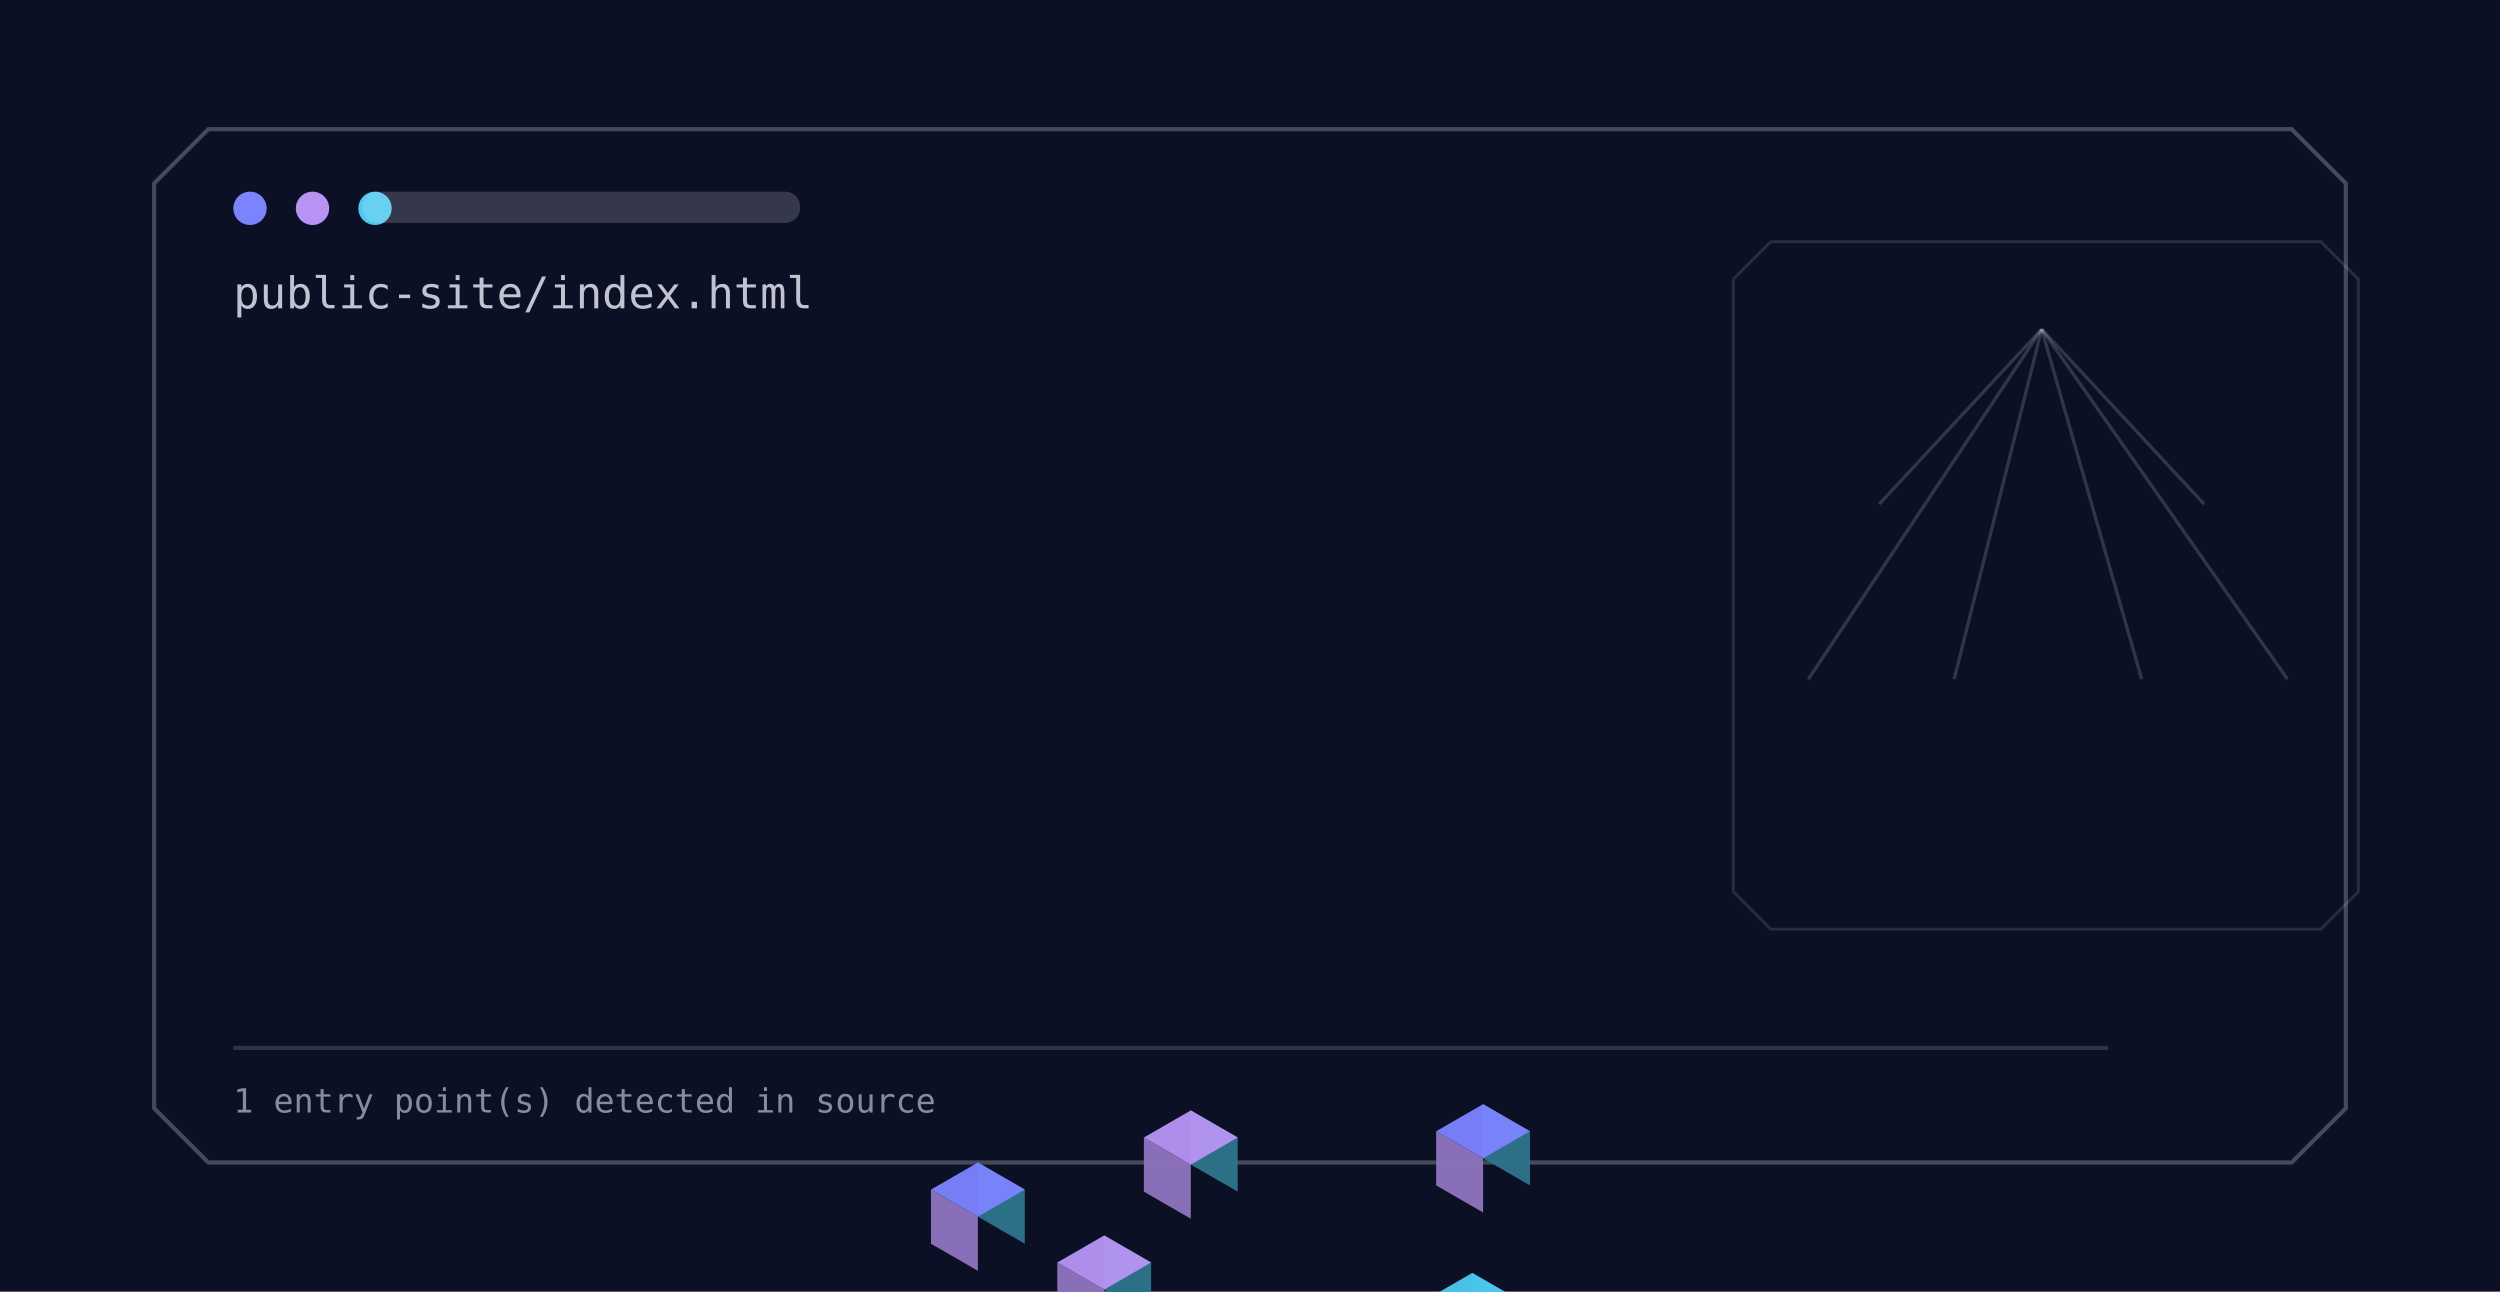
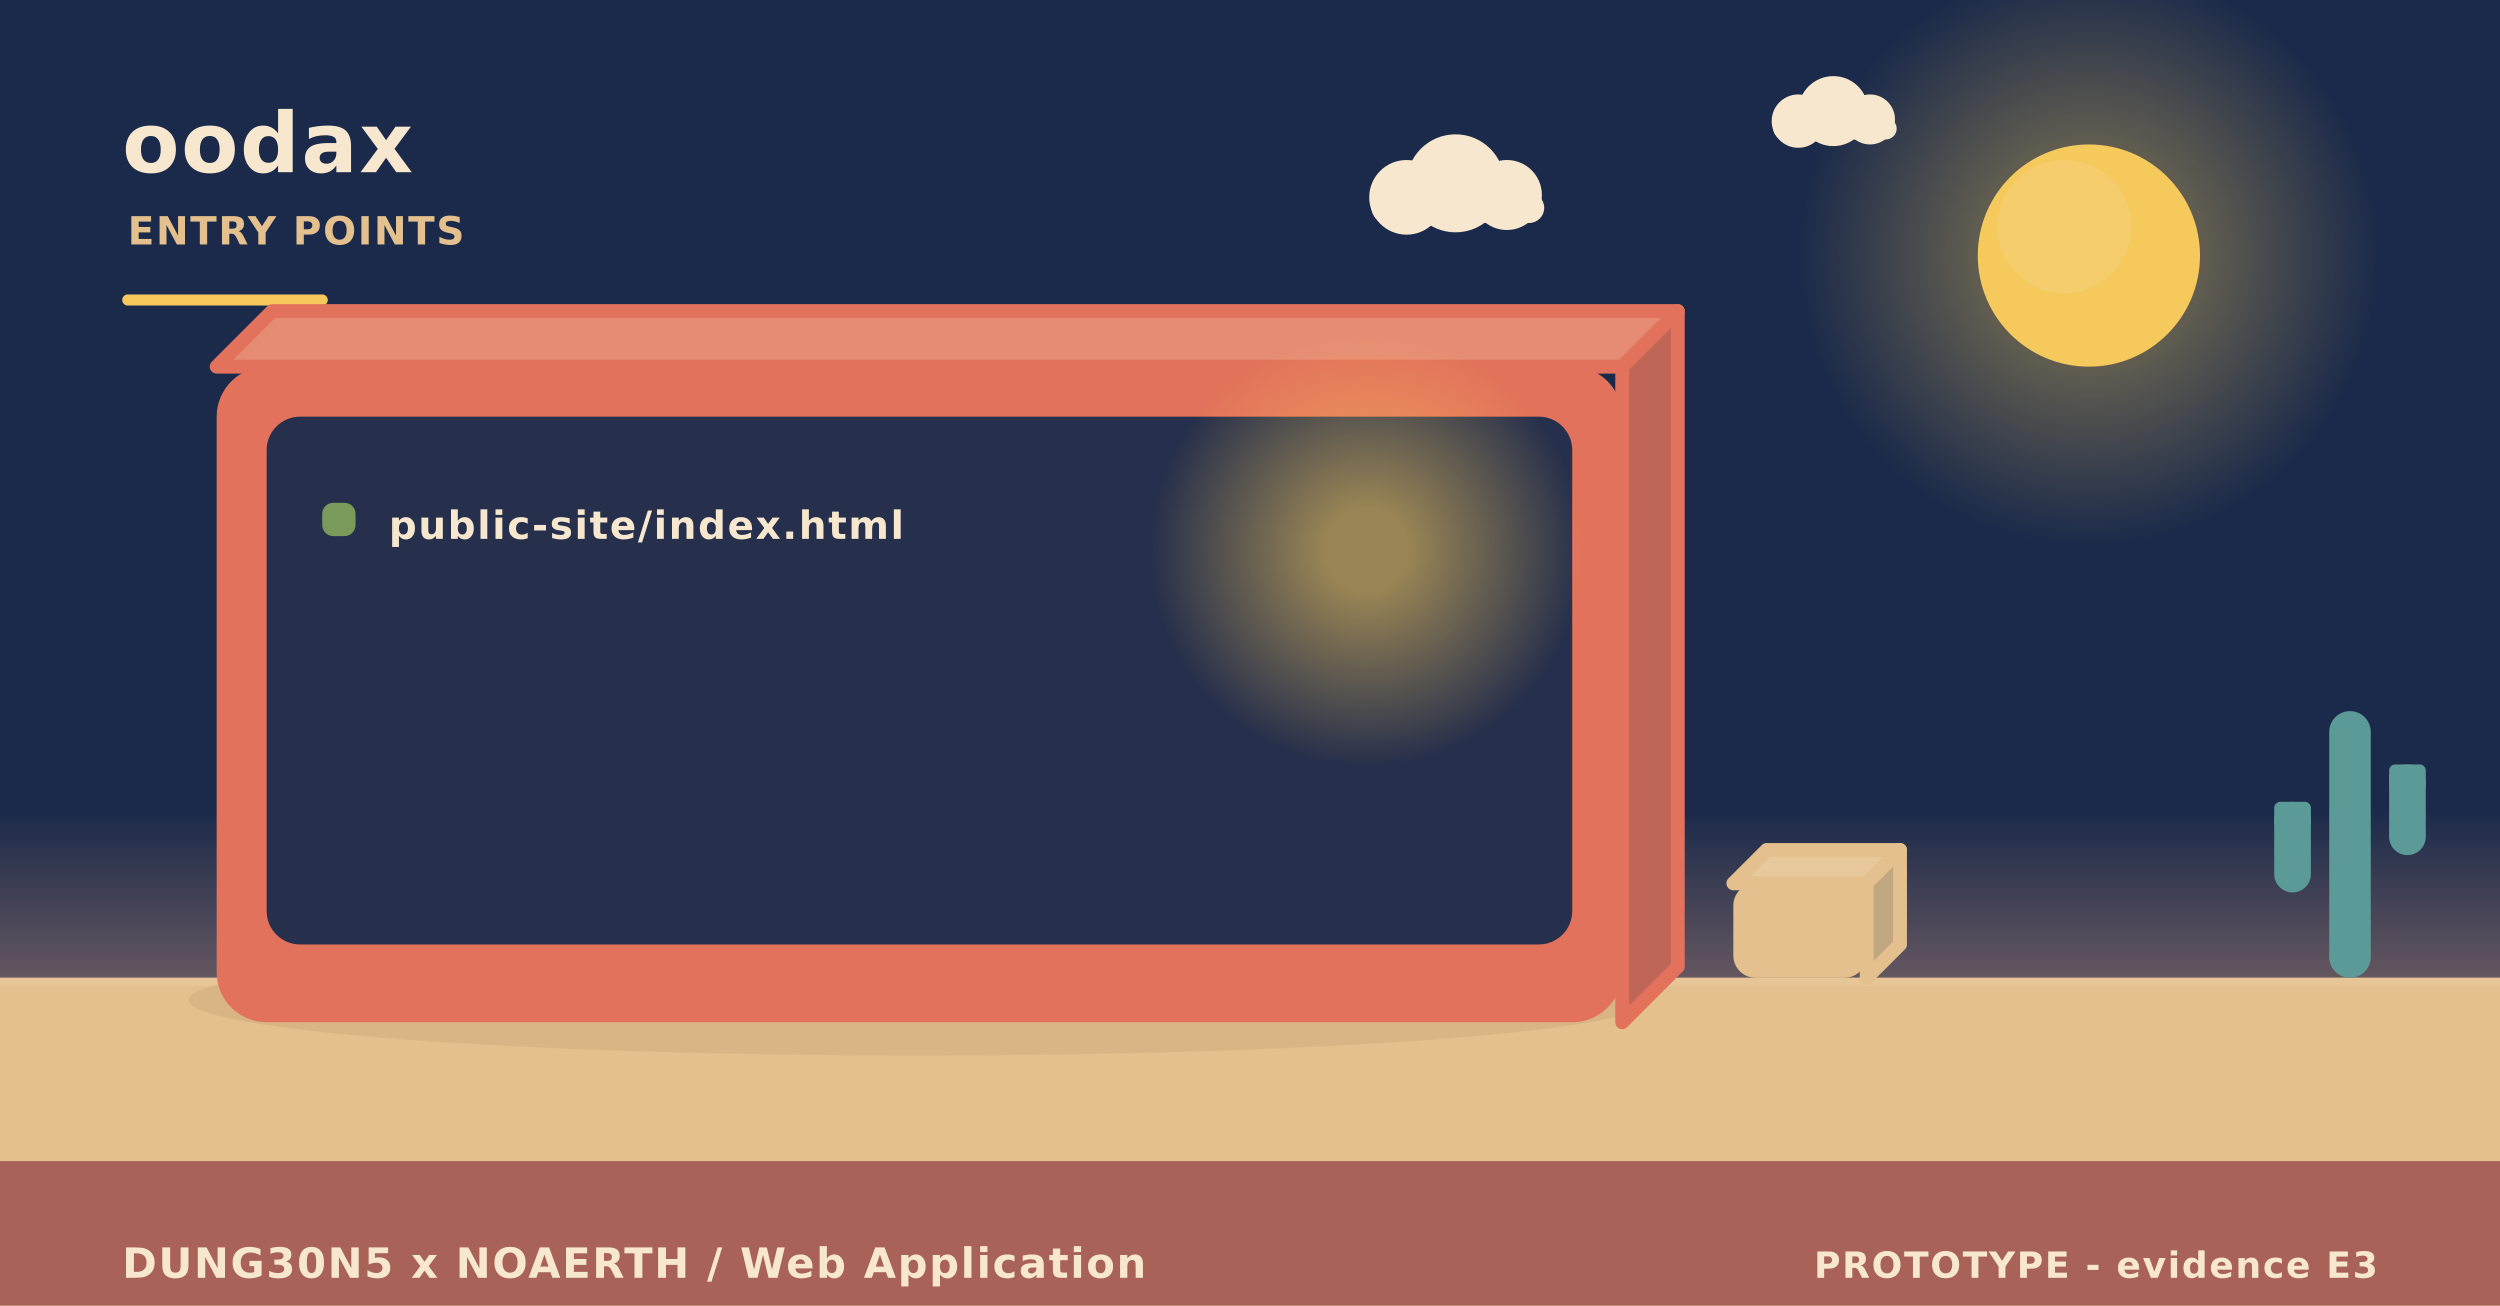
- <svg xmlns="http://www.w3.org/2000/svg" viewBox="0 0 1200 620" width="1200" height="620" role="img" aria-label="oodax command surface">
-   <rect width="1200" height="620" fill="#0c1024" />
-   <defs>
-     <linearGradient id="gt" x1="0" y1="0" x2="1" y2="1">
-       <stop offset="0%" stop-color="#7c83ff" />
-       <stop offset="100%" stop-color="#b794f4" />
-     </linearGradient>
-   </defs>
-   <path d="M100.00,62.00 H1100.00 L1126.00,88.00 V532.00 L1100.00,558.00 H100.00 L74.00,532.00 V88.00 Z" fill="none" stroke="rgba(238,240,251,0.300)" stroke-width="2.00" opacity="0.85" />
-   <circle cx="120.00" cy="100.00" r="8.00" fill="#7c83ff" opacity="1.00" />
-   <circle cx="150.00" cy="100.00" r="8.00" fill="#b794f4" opacity="1.00" />
-   <circle cx="180.00" cy="100.00" r="8.00" fill="#4cc9f0" opacity="1.00" />
-   <rect x="174.00" y="92.00" width="210.00" height="15.00" rx="7.00" fill="rgba(238,240,251,0.180)" opacity="1.00" />
-   <text x="112" y="148" font-family="ui-monospace,SFMono-Regular,Menlo,monospace" font-size="21" fill="rgba(238,240,251,0.800)">public-site/index.html</text>
-   <path d="M850.00,116.00 H1114.00 L1132.00,134.00 V428.00 L1114.00,446.00 H850.00 L832.00,428.00 V134.00 Z" fill="none" stroke="rgba(238,240,251,0.180)" stroke-width="1.40" opacity="0.70" />
-   <line x1="980.00" y1="158.00" x2="902.00" y2="242.00" stroke="rgba(238,240,251,0.300)" stroke-width="1.60" opacity="0.55" />
-   <line x1="980.00" y1="158.00" x2="1058.00" y2="242.00" stroke="rgba(238,240,251,0.300)" stroke-width="1.60" opacity="0.55" />
-   <line x1="980.00" y1="158.00" x2="868.00" y2="326.00" stroke="rgba(238,240,251,0.300)" stroke-width="1.60" opacity="0.55" />
-   <line x1="980.00" y1="158.00" x2="938.00" y2="326.00" stroke="rgba(238,240,251,0.300)" stroke-width="1.60" opacity="0.55" />
-   <line x1="980.00" y1="158.00" x2="1028.00" y2="326.00" stroke="rgba(238,240,251,0.300)" stroke-width="1.60" opacity="0.55" />
-   <line x1="980.00" y1="158.00" x2="1098.00" y2="326.00" stroke="rgba(238,240,251,0.300)" stroke-width="1.60" opacity="0.55" />
-   <polygon points="711.87,556.00 734.39,569.00 734.39,543.00 711.87,530.00" fill="#2c758b" opacity="0.95" />
-   <polygon points="689.36,569.00 711.87,582.00 711.87,556.00 689.36,543.00" fill="#8f73be" opacity="0.95" />
-   <polygon points="711.87,530.00 734.39,543.00 711.87,556.00 689.36,543.00" fill="#7c83ff" opacity="0.95" />
-   <polygon points="571.58,559.00 594.09,572.00 594.09,546.00 571.58,533.00" fill="#2c758b" opacity="0.95" />
-   <polygon points="549.06,572.00 571.58,585.00 571.58,559.00 549.06,546.00" fill="#8f73be" opacity="0.95" />
-   <polygon points="571.58,533.00 594.09,546.00 571.58,559.00 549.06,546.00" fill="#b794f4" opacity="0.95" />
-   <polygon points="706.68,637.00 729.19,650.00 729.19,624.00 706.68,611.00" fill="#2c758b" opacity="0.95" />
-   <polygon points="684.16,650.00 706.68,663.00 706.68,637.00 684.16,624.00" fill="#8f73be" opacity="0.95" />
-   <polygon points="706.68,611.00 729.19,624.00 706.68,637.00 684.16,624.00" fill="#4cc9f0" opacity="0.95" />
-   <polygon points="469.39,584.00 491.90,597.00 491.90,571.00 469.39,558.00" fill="#2c758b" opacity="0.95" />
-   <polygon points="446.87,597.00 469.39,610.00 469.39,584.00 446.87,571.00" fill="#8f73be" opacity="0.95" />
-   <polygon points="469.39,558.00 491.90,571.00 469.39,584.00 446.87,571.00" fill="#7c83ff" opacity="0.95" />
-   <polygon points="530.01,619.00 552.52,632.00 552.52,606.00 530.01,593.00" fill="#2c758b" opacity="0.95" />
-   <polygon points="507.49,632.00 530.01,645.00 530.01,619.00 507.49,606.00" fill="#8f73be" opacity="0.95" />
-   <polygon points="530.01,593.00 552.52,606.00 530.01,619.00 507.49,606.00" fill="#b794f4" opacity="0.95" />
-   <polygon points="607.95,664.00 630.47,677.00 630.47,651.00 607.95,638.00" fill="#2c758b" opacity="0.95" />
-   <polygon points="585.43,677.00 607.95,690.00 607.95,664.00 585.43,651.00" fill="#8f73be" opacity="0.95" />
-   <polygon points="607.95,638.00 630.47,651.00 607.95,664.00 585.43,651.00" fill="#4cc9f0" opacity="0.95" />
-   <polygon points="668.57,699.00 691.09,712.00 691.09,686.00 668.57,673.00" fill="#2c758b" opacity="0.95" />
-   <polygon points="646.05,712.00 668.57,725.00 668.57,699.00 646.05,686.00" fill="#8f73be" opacity="0.95" />
-   <polygon points="668.57,673.00 691.09,686.00 668.57,699.00 646.05,686.00" fill="#7c83ff" opacity="0.95" />
-   <rect x="112.00" y="502.00" width="900.00" height="2.00" rx="0.00" fill="rgba(238,240,251,0.160)" opacity="1.00" />
-   <text x="112" y="534" font-family="ui-monospace,Menlo,monospace" font-size="16" fill="rgba(238,240,251,0.550)">1 entry point(s) detected in source</text>
+ <svg xmlns="http://www.w3.org/2000/svg" width="900" height="470" viewBox="0 0 900 470" role="img" aria-label="oodax - how it is operated">
+   <linearGradient id="skyt" x1="0" y1="0" x2="0" y2="1">
+     <stop offset="0" stop-color="#1b2a4a" />
+     <stop offset="0.62" stop-color="#1b2a4a" />
+     <stop offset="1" stop-color="#f3ad8a" />
+   </linearGradient>
+   <rect width="900" height="470" fill="url(#skyt)" />
+   <radialGradient id="sunt">
+     <stop offset="0.35" stop-color="#f5c95c" stop-opacity="0.34" />
+     <stop offset="1" stop-color="#f5c95c" stop-opacity="0" />
+   </radialGradient>
+   <circle cx="752" cy="92" r="104" fill="url(#sunt)" />
+   <circle cx="752" cy="92" r="40" fill="#f5c95c" />
+   <circle cx="743.2" cy="81.6" r="24" fill="#f5d27e" opacity="0.5" />
+   <g>
+     <circle cx="524" cy="66" r="17.64" fill="#f6e7ce" />
+     <circle cx="506.36" cy="71.04" r="13.44" fill="#f6e7ce" />
+     <circle cx="542.48" cy="70.2" r="12.6" fill="#f6e7ce" />
+     <rect x="493.76" y="69.36" width="62.16" height="10.92" rx="5.46" fill="#f6e7ce" />
+   </g>
+   <g>
+     <circle cx="660" cy="40" r="12.6" fill="#f6e7ce" />
+     <circle cx="647.4" cy="43.6" r="9.6" fill="#f6e7ce" />
+     <circle cx="673.2" cy="43" r="9" fill="#f6e7ce" />
+     <rect x="638.4" y="42.4" width="44.4" height="7.8" rx="3.9" fill="#f6e7ce" />
+   </g>
+   <rect x="0" y="352" width="900" height="118" fill="#e3c08d" />
+   <rect x="0" y="352" width="900" height="3" fill="#e6c596" />
+   <text x="44" y="62" font-family="Verdana,DejaVu Sans,sans-serif" font-size="30" font-weight="700" letter-spacing="0.6" fill="#f6e7ce" text-anchor="start">oodax</text>
+   <text x="46" y="88" font-family="Verdana,DejaVu Sans,sans-serif" font-size="14" font-weight="700" letter-spacing="0.6" fill="#e3c08d" text-anchor="start">ENTRY POINTS</text>
+   <rect x="44" y="106" width="74" height="4" rx="2" fill="#f5c95c" />
+   <ellipse cx="331" cy="360" rx="263.2" ry="20" fill="rgba(138,90,68,0.11)" />
+   <path d="M78,132 L584,132 L604,112 L98,112 Z" fill="#e68c74" stroke="#e2725b" stroke-width="5" stroke-linejoin="round" />
+   <path d="M584,132 L604,112 L604,348 L584,368 Z" fill="#c06658" stroke="#e2725b" stroke-width="5" stroke-linejoin="round" />
+   <rect x="78" y="132" width="506" height="236" rx="18" fill="#e2725b" />
+   <rect x="96" y="150" width="470" height="190" rx="12" fill="#1b2a4a" opacity="0.94" />
+   <radialGradient id="lamp21686">
+     <stop offset="0.2" stop-color="#f5c95c" stop-opacity="0.55" />
+     <stop offset="1" stop-color="#f5c95c" stop-opacity="0" />
+   </radialGradient>
+   <circle cx="492" cy="198" r="78" fill="url(#lamp21686)" />
+   <rect x="116" y="181" width="12" height="12" rx="4" fill="#7a9a5c" />
+   <text x="140" y="194" font-family="Verdana,DejaVu Sans,sans-serif" font-size="14" font-weight="700" letter-spacing="0.6" fill="#f6e7ce" text-anchor="start">public-site/index.html</text>
+   <path d="M624,318 L672,318 L684,306 L636,306 Z" fill="#e7c99b" stroke="#e3c08d" stroke-width="5" stroke-linejoin="round" />
+   <path d="M672,318 L684,306 L684,340 L672,352 Z" fill="#c1a682" stroke="#e3c08d" stroke-width="5" stroke-linejoin="round" />
+   <rect x="624" y="318" width="48" height="34" rx="8" fill="#e3c08d" />
+   <rect x="838.52" y="256" width="14.96" height="96" rx="7.48" fill="#5b9a97" />
+   <rect x="818.72" y="288.64" width="13.2" height="32.64" rx="6.6" fill="#5b9a97" />
+   <rect x="818.72" y="288.64" width="13.2" height="9.6" rx="2.2" fill="#5b9a97" />
+   <rect x="860.08" y="275.2" width="13.2" height="32.64" rx="6.6" fill="#5b9a97" />
+   <rect x="860.08" y="275.2" width="13.2" height="9.6" rx="2.2" fill="#5b9a97" />
+   <rect x="0" y="418" width="900" height="52" rx="0" fill="#a65c56" opacity="0.94" />
+   <text x="44" y="460" font-family="Verdana,DejaVu Sans,sans-serif" font-size="15" font-weight="700" letter-spacing="0.6" fill="#f6e7ce" text-anchor="start">DUNG30N5 x NOAERTH  /  Web Application</text>
+   <text x="856" y="460" font-family="Verdana,DejaVu Sans,sans-serif" font-size="13" font-weight="700" letter-spacing="0.6" fill="#f6e7ce" text-anchor="end">PROTOTYPE  -  evidence E3</text>
</svg>
